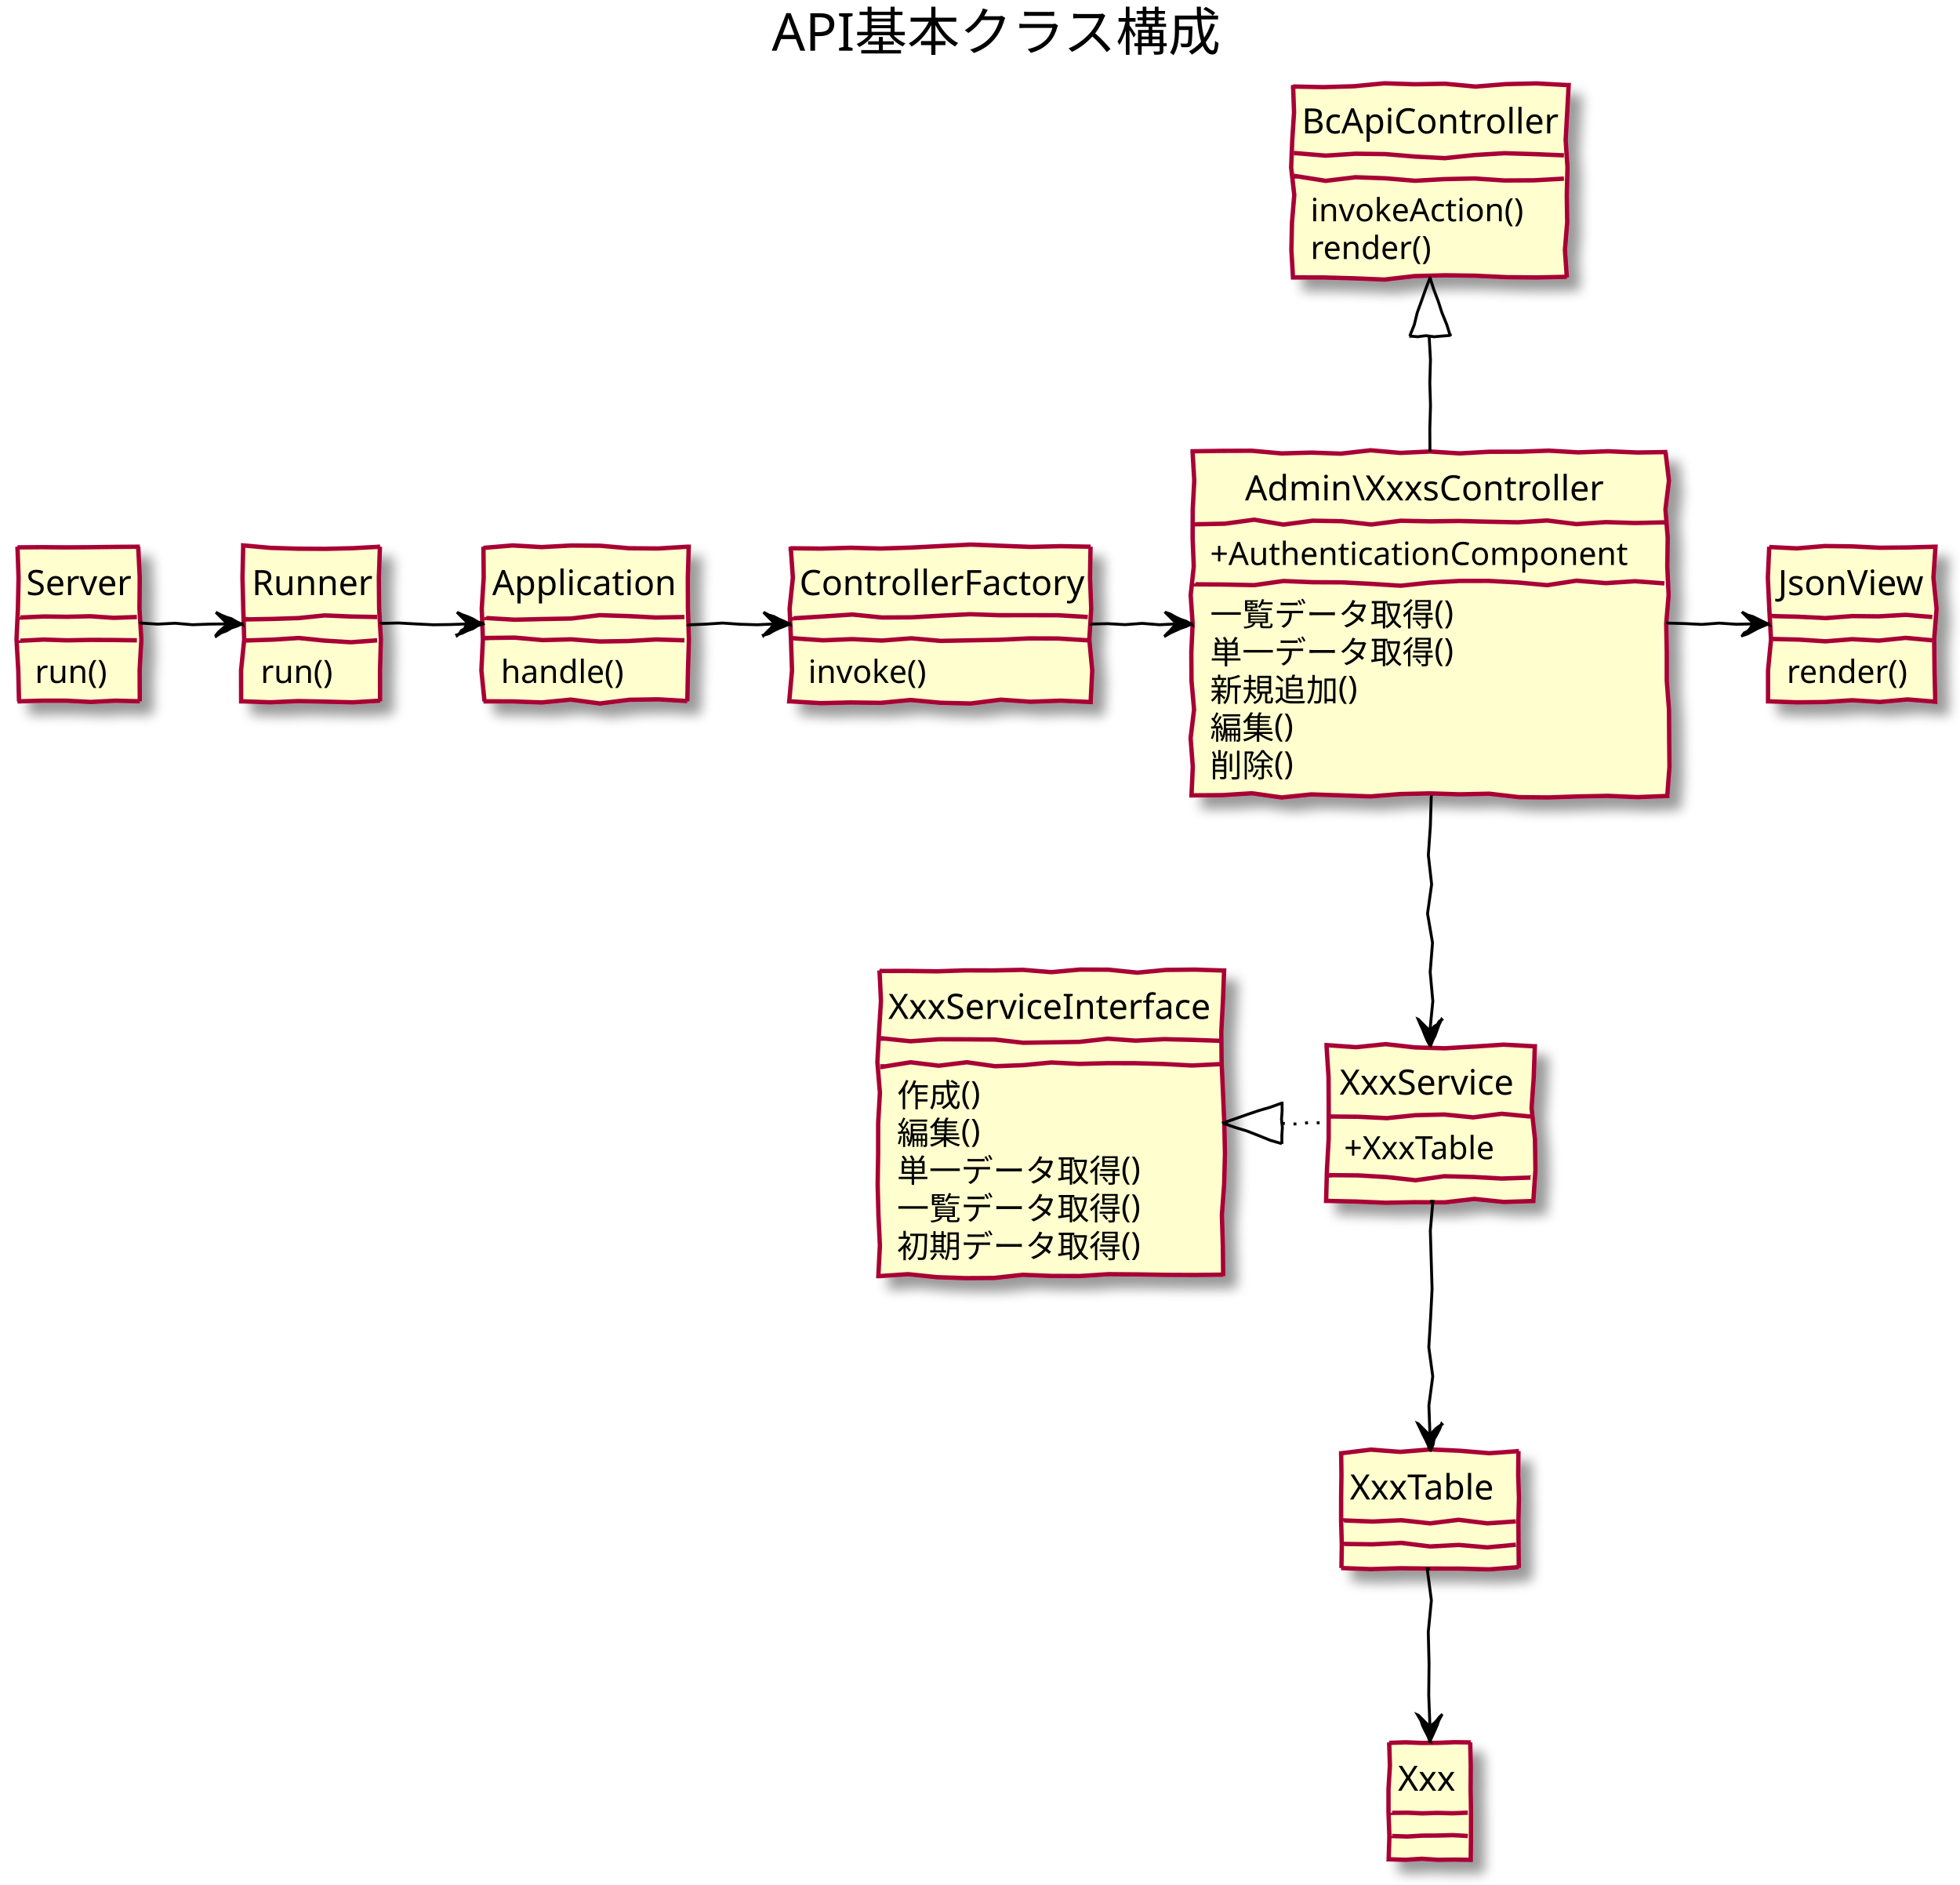
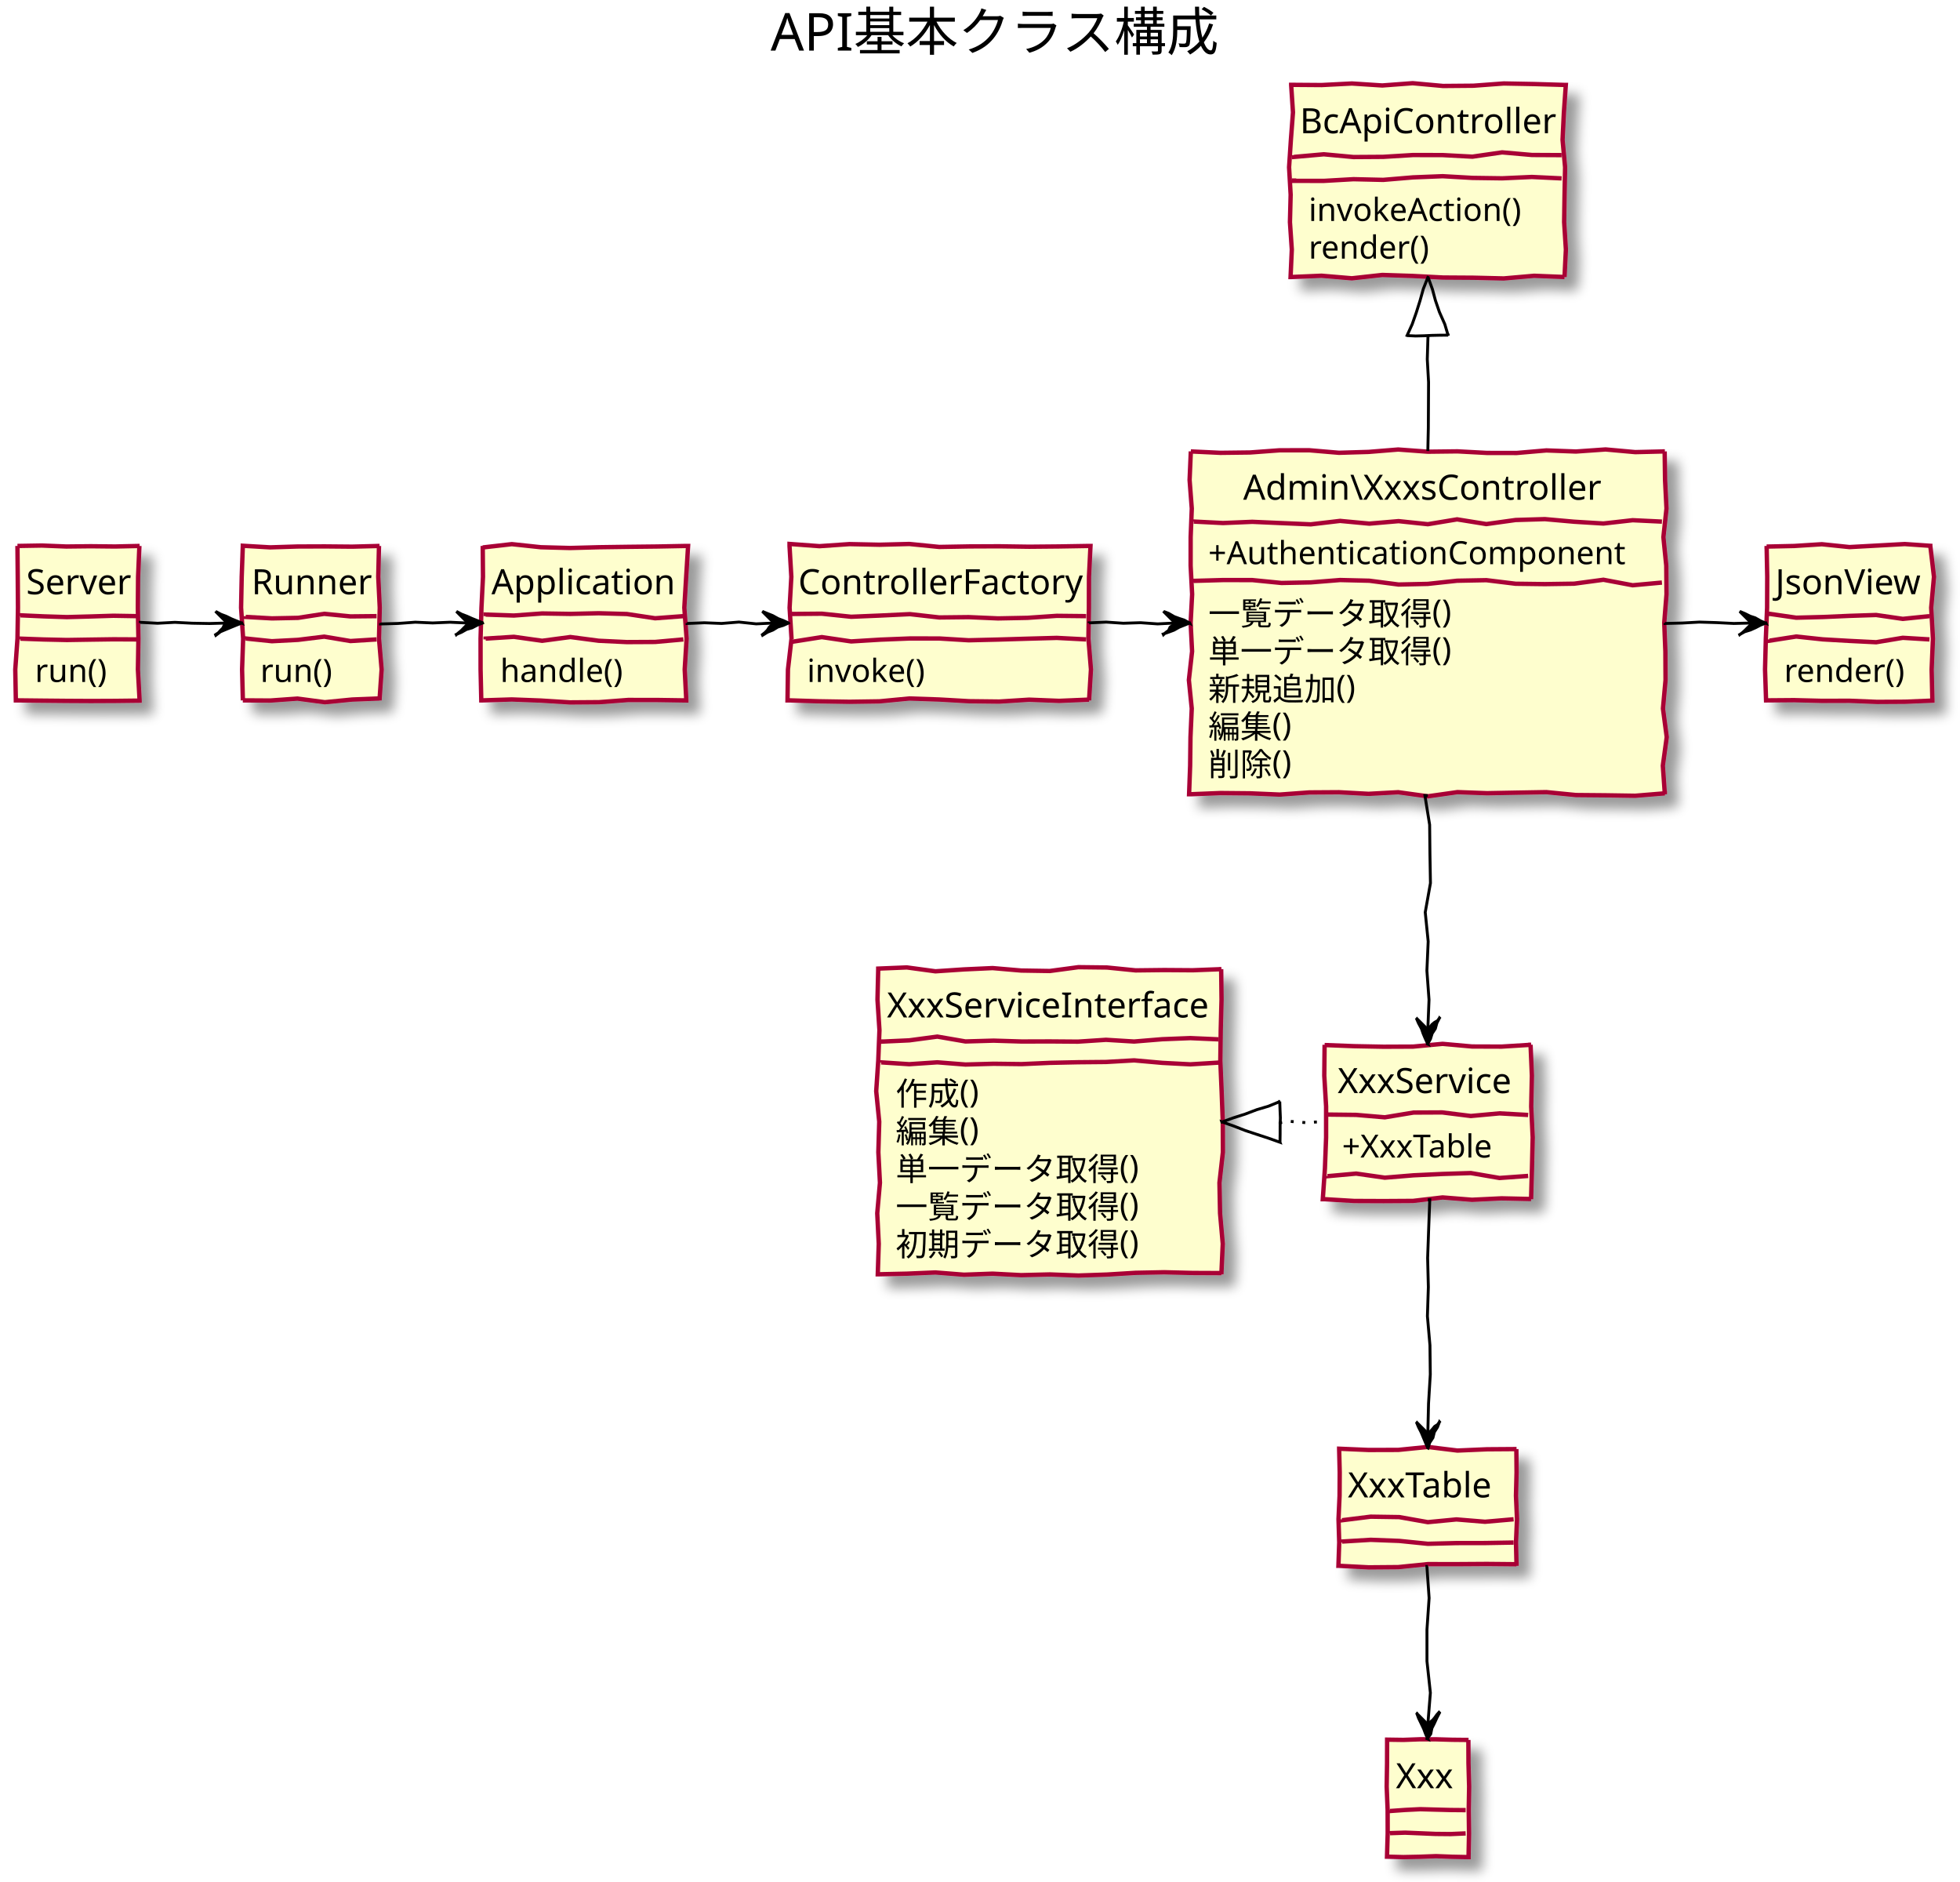
- <svg xmlns="http://www.w3.org/2000/svg" contentScriptType="application/ecmascript" contentStyleType="text/css" height="647px" preserveAspectRatio="none" style="width:673px;height:647px;" version="1.1" viewBox="0 0 673 647" width="673px" zoomAndPan="magnify">
+ <svg xmlns="http://www.w3.org/2000/svg" contentScriptType="application/ecmascript" contentStyleType="text/css" height="647px" preserveAspectRatio="none" style="width:674px;height:647px;" version="1.1" viewBox="0 0 674 647" width="674px" zoomAndPan="magnify">
  <defs>
-     <filter height="300%" id="fzih2oi" width="300%" x="-1" y="-1">
+     <filter height="300%" id="f6o2n10" width="300%" x="-1" y="-1">
      <feGaussianBlur result="blurOut" stdDeviation="2.0" />
      <feColorMatrix in="blurOut" result="blurOut2" type="matrix" values="0 0 0 0 0 0 0 0 0 0 0 0 0 0 0 0 0 0 .4 0" />
      <feOffset dx="4.0" dy="4.0" in="blurOut2" result="blurOut3" />
      <feBlend in="SourceGraphic" in2="blurOut3" mode="normal" />
    </filter>
  </defs>
  <g>
    <text fill="#000000" font-family="sans-serif" font-size="18" lengthAdjust="spacingAndGlyphs" textLength="153" x="265" y="17.402">API基本クラス構成</text>
-     <polygon fill="#FEFECE" filter="url(#fzih2oi)" points="6,187.699,6,187.921,14.4,187.852,22.8,187.925,31.2,187.865,39.6,187.757,48,187.699,47.461,187.699,47.984,198.317,47.889,208.934,48.543,219.552,47.947,230.169,48,240.787,48,240.765,39.6,240.551,31.2,240.998,22.8,240.56,14.4,240.561,6,240.787,6.523,240.787,6.277,230.169,5.673,219.552,6.149,208.934,6.373,198.317,6,187.699" style="stroke: #A80036; stroke-width: 1.5;" />
+     <polygon fill="#FEFECE" filter="url(#f6o2n10)" points="6,187.699,6,187.701,14.4,187.557,22.8,187.893,31.2,187.801,39.6,187.889,48,187.699,47.933,187.699,47.482,198.317,47.398,208.934,47.598,219.552,47.422,230.169,48,240.787,48,240.873,39.6,240.969,31.2,241.004,22.8,240.959,14.4,240.879,6,240.787,5.448,240.787,5.252,230.169,6.011,219.552,6.178,208.934,6.101,198.317,6,187.699" style="stroke: #A80036; stroke-width: 1.5;" />
    <text fill="#000000" font-family="sans-serif" font-size="12" lengthAdjust="spacingAndGlyphs" textLength="36" x="9" y="204.301">Server</text>
-     <path d="M7,211.832 L7,212.005 L15,211.652 L23,211.756 L31,211.573 L39,212.117 L47,211.832 " fill="#FEFECE" style="stroke: #A80036; stroke-width: 1.5;" />
-     <path d="M7,219.832 L7,219.98 L15,219.577 L23,219.84 L31,219.69 L39,219.727 L47,219.832 " fill="#FEFECE" style="stroke: #A80036; stroke-width: 1.5;" />
+     <path d="M7,211.832 L7,211.543 L15,211.907 L23,212.161 L31,211.948 L39,211.697 L47,211.832 " fill="#FEFECE" style="stroke: #A80036; stroke-width: 1.5;" />
+     <path d="M7,219.832 L7,219.569 L15,219.856 L23,220.034 L31,219.906 L39,219.793 L47,219.832 " fill="#FEFECE" style="stroke: #A80036; stroke-width: 1.5;" />
    <text fill="#000000" font-family="sans-serif" font-size="11" lengthAdjust="spacingAndGlyphs" textLength="27" x="12" y="234.467">run()</text>
-     <polygon fill="#FEFECE" filter="url(#fzih2oi)" points="83.5,187.699,83.5,187.255,92.9,188.093,102.3,188.382,111.7,188.432,121.1,188.211,130.5,187.699,130.454,187.699,130.09,198.317,130.185,208.934,130.784,219.552,130.487,230.169,130.5,240.787,130.5,240.547,121.1,241.123,111.7,240.886,102.3,240.692,92.9,241.114,83.5,240.787,82.801,240.787,82.773,230.169,83.856,219.552,83.527,208.934,83.259,198.317,83.5,187.699" style="stroke: #A80036; stroke-width: 1.5;" />
+     <polygon fill="#FEFECE" filter="url(#f6o2n10)" points="83.5,187.699,83.5,187.632,92.9,188.186,102.3,187.89,111.7,187.857,121.1,187.943,130.5,187.699,130.323,187.699,130.07,198.317,130.588,208.934,130.328,219.552,131.232,230.169,130.5,240.787,130.5,240.127,121.1,240.497,111.7,241.421,102.3,240.175,92.9,240.843,83.5,240.787,83.52,240.787,83.249,230.169,83.61,219.552,82.903,208.934,83.118,198.317,83.5,187.699" style="stroke: #A80036; stroke-width: 1.5;" />
    <text fill="#000000" font-family="sans-serif" font-size="12" lengthAdjust="spacingAndGlyphs" textLength="41" x="86.5" y="204.301">Runner</text>
-     <path d="M84.5,211.832 L84.5,212.657 L93.5,212.495 L102.5,212.2 L111.5,211.282 L120.5,211.664 L129.5,211.832 " fill="#FEFECE" style="stroke: #A80036; stroke-width: 1.5;" />
-     <path d="M84.5,219.832 L84.5,219.889 L93.5,219.604 L102.5,219.032 L111.5,219.941 L120.5,220.495 L129.5,219.832 " fill="#FEFECE" style="stroke: #A80036; stroke-width: 1.5;" />
+     <path d="M84.5,211.832 L84.5,212.101 L93.5,212.602 L102.5,212.419 L111.5,211.037 L120.5,211.921 L129.5,211.832 " fill="#FEFECE" style="stroke: #A80036; stroke-width: 1.5;" />
+     <path d="M84.5,219.832 L84.5,219.518 L93.5,220.452 L102.5,219.982 L111.5,218.882 L120.5,220.392 L129.5,219.832 " fill="#FEFECE" style="stroke: #A80036; stroke-width: 1.5;" />
    <text fill="#000000" font-family="sans-serif" font-size="11" lengthAdjust="spacingAndGlyphs" textLength="27" x="89.5" y="234.467">run()</text>
-     <polygon fill="#FEFECE" filter="url(#fzih2oi)" points="166,187.699,166,188.097,176,187.263,186,187.826,196,187.292,206,187.356,216,188.228,226,188.31,236,187.699,236.488,187.699,236.176,198.317,236.218,208.934,236.557,219.552,236.227,230.169,236,240.787,236,240.688,226,240.094,216,240.248,206,241.52,196,240.191,186,241.167,176,240.801,166,240.787,166.361,240.787,165.293,230.169,165.812,219.552,165.418,208.934,166.082,198.317,166,187.699" style="stroke: #A80036; stroke-width: 1.5;" />
+     <polygon fill="#FEFECE" filter="url(#f6o2n10)" points="166,187.699,166,188.222,176,187.077,186,188.144,196,188.407,206,188.14,216,188.001,226,187.89,236,187.699,236.618,187.699,235.956,198.317,235.32,208.934,236.108,219.552,235.454,230.169,236,240.787,236,240.805,226,240.655,216,240.647,206,241.407,196,241.481,186,240.852,176,240.468,166,240.787,165.503,240.787,165.262,230.169,165.254,219.552,165.564,208.934,166.088,198.317,166,187.699" style="stroke: #A80036; stroke-width: 1.5;" />
    <text fill="#000000" font-family="sans-serif" font-size="12" lengthAdjust="spacingAndGlyphs" textLength="64" x="169" y="204.301">Application</text>
-     <path d="M167,211.832 L167,212.193 L176.714,212.761 L186.429,212.527 L196.143,212.354 L205.857,211.201 L215.571,211.513 L225.286,212.009 L235,211.832 " fill="#FEFECE" style="stroke: #A80036; stroke-width: 1.5;" />
-     <path d="M167,219.832 L167,219.032 L176.714,218.906 L186.429,219.763 L196.143,219.496 L205.857,220.236 L215.571,220.087 L225.286,219.541 L235,219.832 " fill="#FEFECE" style="stroke: #A80036; stroke-width: 1.5;" />
+     <path d="M167,211.832 L167,211.294 L176.714,211.622 L186.429,210.909 L196.143,211.063 L205.857,210.833 L215.571,211.102 L225.286,212.562 L235,211.832 " fill="#FEFECE" style="stroke: #A80036; stroke-width: 1.5;" />
+     <path d="M167,219.832 L167,219.555 L176.714,218.937 L186.429,220.306 L196.143,219.01 L205.857,220.293 L215.571,220.755 L225.286,220.706 L235,219.832 " fill="#FEFECE" style="stroke: #A80036; stroke-width: 1.5;" />
    <text fill="#000000" font-family="sans-serif" font-size="11" lengthAdjust="spacingAndGlyphs" textLength="44" x="172" y="234.467">handle()</text>
-     <polygon fill="#FEFECE" filter="url(#fzih2oi)" points="271.5,187.699,271.5,188.225,281.8,188.345,292.1,188.059,302.4,188.325,312.7,188,323,187.466,333.3,186.961,343.6,187.371,353.9,187.754,364.2,187.517,374.5,187.699,374.455,187.699,374.272,198.317,374.699,208.934,374.031,219.552,375.038,230.169,374.5,240.787,374.5,241.018,364.2,240.55,353.9,240.933,343.6,240.219,333.3,241.522,323,241.279,312.7,240.316,302.4,241.304,292.1,241.163,281.8,241.413,271.5,240.787,270.996,240.787,271.955,230.169,271.592,219.552,271.127,208.934,272.248,198.317,271.5,187.699" style="stroke: #A80036; stroke-width: 1.5;" />
+     <polygon fill="#FEFECE" filter="url(#f6o2n10)" points="271.5,187.699,271.5,187.01,281.8,187.776,292.1,187.064,302.4,187.283,312.7,187.019,323,188.044,333.3,187.86,343.6,187.817,353.9,187.966,364.2,187.871,374.5,187.699,374.996,187.699,374.468,198.317,374.443,208.934,374.283,219.552,375.154,230.169,374.5,240.787,374.5,240.527,364.2,240.956,353.9,240.546,343.6,241.195,333.3,241.077,323,240.489,312.7,240.139,302.4,241.121,292.1,241.271,281.8,241.103,271.5,240.787,270.809,240.787,270.958,230.169,272.184,219.552,271.525,208.934,272.122,198.317,271.5,187.699" style="stroke: #A80036; stroke-width: 1.5;" />
    <text fill="#000000" font-family="sans-serif" font-size="12" lengthAdjust="spacingAndGlyphs" textLength="97" x="274.5" y="204.301">ControllerFactory</text>
-     <path d="M272.5,211.832 L272.5,212.275 L282.6,211.642 L292.7,210.978 L302.8,211.999 L312.9,211.942 L323,211.376 L333.1,210.87 L343.2,211.215 L353.3,211.201 L363.4,211.228 L373.5,211.832 " fill="#FEFECE" style="stroke: #A80036; stroke-width: 1.5;" />
-     <path d="M272.5,219.832 L272.5,219.137 L282.6,219.829 L292.7,219.425 L302.8,219.92 L312.9,219.141 L323,220.038 L333.1,219.835 L343.2,219.648 L353.3,219.18 L363.4,219.213 L373.5,219.832 " fill="#FEFECE" style="stroke: #A80036; stroke-width: 1.5;" />
+     <path d="M272.5,211.832 L272.5,211.08 L282.6,210.993 L292.7,212.047 L302.8,211.625 L312.9,211.142 L323,212.285 L333.1,212.173 L343.2,212.61 L353.3,212.414 L363.4,211.726 L373.5,211.832 " fill="#FEFECE" style="stroke: #A80036; stroke-width: 1.5;" />
+     <path d="M272.5,219.832 L272.5,220.634 L282.6,219.038 L292.7,220.525 L302.8,219.908 L312.9,219.507 L323,219.515 L333.1,220.129 L343.2,219.887 L353.3,219.587 L363.4,219.31 L373.5,219.832 " fill="#FEFECE" style="stroke: #A80036; stroke-width: 1.5;" />
    <text fill="#000000" font-family="sans-serif" font-size="11" lengthAdjust="spacingAndGlyphs" textLength="43" x="277.5" y="234.467">invoke()</text>
-     <polygon fill="#FEFECE" filter="url(#fzih2oi)" points="409.5,155.199,409.5,154.931,419.688,154.79,429.875,154.754,440.062,155.671,450.25,155.385,460.438,155.743,470.625,154.594,480.812,155.492,491,155.009,501.188,155.659,511.375,155.093,521.562,155.088,531.75,154.712,541.938,155.31,552.125,154.924,562.312,155.356,572.5,155.199,571.887,155.199,573.066,165.021,571.865,174.843,572.634,184.665,572.487,194.487,572.949,204.309,572.127,214.131,572.317,223.953,572.317,233.775,573.081,243.597,573.137,253.419,573.243,263.241,572.5,273.062,572.5,273.266,562.312,273.677,552.125,273.235,541.938,273.429,531.75,273.772,521.562,273.68,511.375,272.495,501.188,272.712,491,272.384,480.812,272.614,470.625,273.42,460.438,273.072,450.25,272.734,440.062,273.784,429.875,272.346,419.688,272.985,409.5,273.062,409.121,273.062,409.568,263.241,408.817,253.419,410.006,243.597,409.125,233.775,409.059,223.953,409.515,214.131,408.839,204.309,409.899,194.487,409.507,184.665,409.548,174.843,410.068,165.021,409.5,155.199" style="stroke: #A80036; stroke-width: 1.5;" />
+     <polygon fill="#FEFECE" filter="url(#f6o2n10)" points="409.5,155.199,409.5,155.205,419.688,155.687,429.875,155.562,440.062,154.81,450.25,154.804,460.438,155.671,470.625,155.37,480.812,154.545,491,155.298,501.188,155.178,511.375,155.723,521.562,155.736,531.75,154.857,541.938,155.237,552.125,154.523,562.312,155.442,572.5,155.199,572.44,155.199,572.571,165.021,573.065,174.843,572.002,184.665,572.992,194.487,573.073,204.309,572.292,214.131,572.683,223.953,572.742,233.775,571.852,243.597,573.151,253.419,571.809,263.241,572.5,273.062,572.5,272.746,562.312,273.582,552.125,273.427,541.938,273.338,531.75,272.335,521.562,272.513,511.375,272.706,501.188,272.331,491,273.775,480.812,272.367,470.625,272.921,460.438,272.37,450.25,272.435,440.062,273.177,429.875,272.746,419.688,272.649,409.5,273.062,408.9,273.062,409.261,263.241,409.381,253.419,409.817,243.597,408.827,233.775,409.933,223.953,409.432,214.131,409.951,204.309,409.431,194.487,409.438,184.665,409.829,174.843,409.077,165.021,409.5,155.199" style="stroke: #A80036; stroke-width: 1.5;" />
    <text fill="#000000" font-family="sans-serif" font-size="12" lengthAdjust="spacingAndGlyphs" textLength="127" x="427.5" y="171.801">Admin\XxxsController</text>
-     <path d="M410.5,179.332 L410.5,179.995 L420.562,179.795 L430.625,178.419 L440.688,180.106 L450.75,178.768 L460.812,178.944 L470.875,180.071 L480.938,178.783 L491,178.986 L501.062,178.861 L511.125,179.115 L521.188,179.31 L531.25,178.691 L541.312,179.938 L551.375,179.252 L561.438,179.564 L571.5,179.332 " fill="#FEFECE" style="stroke: #A80036; stroke-width: 1.5;" />
+     <path d="M410.5,179.332 L410.5,179.311 L420.562,179.822 L430.625,179.404 L440.688,179.843 L450.75,180.271 L460.812,179.087 L470.875,180.03 L480.938,179.169 L491,180.225 L501.062,178.558 L511.125,180.179 L521.188,178.779 L531.25,178.477 L541.312,179.37 L551.375,179.988 L561.438,178.851 L571.5,179.332 " fill="#FEFECE" style="stroke: #A80036; stroke-width: 1.5;" />
    <text fill="#000000" font-family="sans-serif" font-size="11" lengthAdjust="spacingAndGlyphs" textLength="151" x="415.5" y="193.967">+AuthenticationComponent</text>
-     <path d="M410.5,200.287 L410.5,200.608 L420.562,200.68 L430.625,200.889 L440.688,199.473 L450.75,199.889 L460.812,199.937 L470.875,200.45 L480.938,201.093 L491,200.018 L501.062,199.448 L511.125,199.433 L521.188,199.973 L531.25,200.901 L541.312,199.359 L551.375,200.198 L561.438,199.546 L571.5,200.287 " fill="#FEFECE" style="stroke: #A80036; stroke-width: 1.5;" />
+     <path d="M410.5,200.287 L410.5,199.707 L420.562,199.423 L430.625,199.432 L440.688,200.429 L450.75,200.224 L460.812,199.415 L470.875,199.655 L480.938,200.962 L491,200.743 L501.062,199.658 L511.125,199.466 L521.188,200.694 L531.25,200.823 L541.312,200.672 L551.375,199.322 L561.438,201.214 L571.5,200.287 " fill="#FEFECE" style="stroke: #A80036; stroke-width: 1.5;" />
    <text fill="#000000" font-family="sans-serif" font-size="11" lengthAdjust="spacingAndGlyphs" textLength="85" x="415.5" y="214.922">一覧データ取得()</text>
    <text fill="#000000" font-family="sans-serif" font-size="11" lengthAdjust="spacingAndGlyphs" textLength="85" x="415.5" y="227.877">単一データ取得()</text>
    <text fill="#000000" font-family="sans-serif" font-size="11" lengthAdjust="spacingAndGlyphs" textLength="52" x="415.5" y="240.832">新規追加()</text>
    <text fill="#000000" font-family="sans-serif" font-size="11" lengthAdjust="spacingAndGlyphs" textLength="30" x="415.5" y="253.787">編集()</text>
    <text fill="#000000" font-family="sans-serif" font-size="11" lengthAdjust="spacingAndGlyphs" textLength="30" x="415.5" y="266.742">削除()</text>
-     <polygon fill="#FEFECE" filter="url(#fzih2oi)" points="444,29.199,444,29.702,454.444,29.912,464.889,29.613,475.333,28.598,485.778,28.928,496.222,28.749,506.667,29.727,517.111,28.876,527.556,28.639,538,29.199,538.619,29.199,538.121,38.634,537.596,48.069,538.228,57.503,537.979,66.938,538.124,76.373,537.345,85.808,538,95.242,538,95.032,527.556,95.257,517.111,95.156,506.667,94.657,496.222,94.513,485.778,94.785,475.333,95.985,464.889,95.546,454.444,95.256,444,95.242,443.968,95.242,443.42,85.808,443.625,76.373,444.411,66.938,443.339,57.503,443.722,48.069,444.332,38.634,444,29.199" style="stroke: #A80036; stroke-width: 1.5;" />
+     <polygon fill="#FEFECE" filter="url(#f6o2n10)" points="444,29.199,444,29.163,454.444,29.24,464.889,28.705,475.333,29.386,485.778,28.602,496.222,29.558,506.667,29.471,517.111,28.698,527.556,28.894,538,29.199,538.453,29.199,537.786,38.634,537.329,48.069,538.2,57.503,538.013,66.938,537.872,76.373,538.47,85.808,538,95.242,538,95.233,527.556,94.812,517.111,95.725,506.667,95.477,496.222,95.412,485.778,94.865,475.333,94.526,464.889,95.679,454.444,94.794,444,95.242,443.797,95.242,444.224,85.808,443.583,76.373,443.827,66.938,443.286,57.503,443.908,48.069,444.626,38.634,444,29.199" style="stroke: #A80036; stroke-width: 1.5;" />
    <text fill="#000000" font-family="sans-serif" font-size="12" lengthAdjust="spacingAndGlyphs" textLength="88" x="447" y="45.801">BcApiController</text>
-     <path d="M445,53.332 L445,52.585 L455.222,53.431 L465.444,52.772 L475.667,52.906 L485.889,53.763 L496.111,54.295 L506.333,53.22 L516.556,52.603 L526.778,52.909 L537,53.332 " fill="#FEFECE" style="stroke: #A80036; stroke-width: 1.5;" />
-     <path d="M445,61.332 L445,60.471 L455.222,62.084 L465.444,60.852 L475.667,61.211 L485.889,62.063 L496.111,61.488 L506.333,61.279 L516.556,61.963 L526.778,61.904 L537,61.332 " fill="#FEFECE" style="stroke: #A80036; stroke-width: 1.5;" />
+     <path d="M445,53.332 L445,53.951 L455.222,53.044 L465.444,53.992 L475.667,53.925 L485.889,53.301 L496.111,53.319 L506.333,53.862 L516.556,52.386 L526.778,53.281 L537,53.332 " fill="#FEFECE" style="stroke: #A80036; stroke-width: 1.5;" />
+     <path d="M445,61.332 L445,62.177 L455.222,62.19 L465.444,61.607 L475.667,61.843 L485.889,60.983 L496.111,60.579 L506.333,61.162 L516.556,61.305 L526.778,60.842 L537,61.332 " fill="#FEFECE" style="stroke: #A80036; stroke-width: 1.5;" />
    <text fill="#000000" font-family="sans-serif" font-size="11" lengthAdjust="spacingAndGlyphs" textLength="78" x="450" y="75.967">invokeAction()</text>
    <text fill="#000000" font-family="sans-serif" font-size="11" lengthAdjust="spacingAndGlyphs" textLength="44" x="450" y="88.922">render()</text>
-     <polygon fill="#FEFECE" filter="url(#fzih2oi)" points="607.5,187.699,607.5,187.805,617,188.271,626.5,187.465,636,187.584,645.5,188.052,655,187.952,664.5,187.699,664.577,187.699,663.869,198.317,664.96,208.934,664.13,219.552,664.26,230.169,664.5,240.787,664.5,240.912,655,240.126,645.5,241.003,636,240.406,626.5,241.02,617,241.124,607.5,240.787,607.088,240.787,607.089,230.169,608.11,219.552,607.512,208.934,607.022,198.317,607.5,187.699" style="stroke: #A80036; stroke-width: 1.5;" />
+     <polygon fill="#FEFECE" filter="url(#f6o2n10)" points="607.5,187.699,607.5,187.917,617,187.71,626.5,187.107,636,188.089,645.5,187.569,655,187.046,664.5,187.699,663.792,187.699,665.047,198.317,664.088,208.934,664.696,219.552,664.244,230.169,664.5,240.787,664.5,240.87,655,241.255,645.5,241.311,636,240.926,626.5,240.952,617,240.711,607.5,240.787,607.31,240.787,606.957,230.169,607.23,219.552,607.665,208.934,607.711,198.317,607.5,187.699" style="stroke: #A80036; stroke-width: 1.5;" />
    <text fill="#000000" font-family="sans-serif" font-size="12" lengthAdjust="spacingAndGlyphs" textLength="51" x="610.5" y="204.301">JsonView</text>
-     <path d="M608.5,211.832 L608.5,211.506 L617.667,211.743 L626.833,212.203 L636,211.514 L645.167,211.609 L654.333,211.085 L663.5,211.832 " fill="#FEFECE" style="stroke: #A80036; stroke-width: 1.5;" />
-     <path d="M608.5,219.832 L608.5,219.369 L617.667,219.584 L626.833,220.177 L636,219.448 L645.167,219.932 L654.333,218.992 L663.5,219.832 " fill="#FEFECE" style="stroke: #A80036; stroke-width: 1.5;" />
+     <path d="M608.5,211.832 L608.5,211.039 L617.667,212.368 L626.833,212.133 L636,211.736 L645.167,211.438 L654.333,212.773 L663.5,211.832 " fill="#FEFECE" style="stroke: #A80036; stroke-width: 1.5;" />
+     <path d="M608.5,219.832 L608.5,220.271 L617.667,218.839 L626.833,219.819 L636,220.346 L645.167,220.803 L654.333,219.28 L663.5,219.832 " fill="#FEFECE" style="stroke: #A80036; stroke-width: 1.5;" />
    <text fill="#000000" font-family="sans-serif" font-size="11" lengthAdjust="spacingAndGlyphs" textLength="44" x="613.5" y="234.467">render()</text>
-     <polygon fill="#FEFECE" filter="url(#fzih2oi)" points="455.5,359.199,455.5,358.814,465.643,359.519,475.786,358.474,485.929,359.605,496.071,359.9,506.214,359.296,516.357,358.647,526.5,359.199,527.005,359.199,526.637,369.817,525.896,380.434,527.055,391.052,527.221,401.67,526.5,412.287,526.5,412.337,516.357,412.66,506.214,411.619,496.071,412.794,485.929,412.739,475.786,412.935,465.643,412.508,455.5,412.287,455.344,412.287,455.628,401.67,456.213,391.052,456.237,380.434,456.178,369.817,455.5,359.199" style="stroke: #A80036; stroke-width: 1.5;" />
+     <polygon fill="#FEFECE" filter="url(#f6o2n10)" points="455.5,359.199,455.5,359.29,465.643,359.678,475.786,359.87,485.929,359.827,496.071,358.879,506.214,359.791,516.357,359.825,526.5,359.199,526.322,359.199,526.779,369.817,526.54,380.434,527.055,391.052,526.806,401.67,526.5,412.287,526.5,412.221,516.357,411.994,506.214,412.485,496.071,411.682,485.929,412.872,475.786,412.935,465.643,412.892,455.5,412.287,454.878,412.287,455.613,401.67,456.016,391.052,456.018,380.434,455.39,369.817,455.5,359.199" style="stroke: #A80036; stroke-width: 1.5;" />
    <text fill="#000000" font-family="sans-serif" font-size="12" lengthAdjust="spacingAndGlyphs" textLength="62" x="460" y="375.801">XxxService</text>
-     <path d="M456.5,383.332 L456.5,383.313 L466.357,383.407 L476.214,383.878 L486.071,382.865 L495.929,382.633 L505.786,383.614 L515.643,382.384 L525.5,383.332 " fill="#FEFECE" style="stroke: #A80036; stroke-width: 1.5;" />
+     <path d="M456.5,383.332 L456.5,383.191 L466.357,383.304 L476.214,384.14 L486.071,382.5 L495.929,382.454 L505.786,383.684 L515.643,382.78 L525.5,383.332 " fill="#FEFECE" style="stroke: #A80036; stroke-width: 1.5;" />
    <text fill="#000000" font-family="sans-serif" font-size="11" lengthAdjust="spacingAndGlyphs" textLength="59" x="461.5" y="397.967">+XxxTable</text>
-     <path d="M456.5,404.287 L456.5,403.447 L466.357,403.531 L476.214,404.121 L486.071,405.201 L495.929,403.819 L505.786,404.07 L515.643,404.619 L525.5,404.287 " fill="#FEFECE" style="stroke: #A80036; stroke-width: 1.5;" />
-     <polygon fill="#FEFECE" filter="url(#fzih2oi)" points="302,333.199,302,333.354,311.833,333.336,321.667,333.472,331.5,333.151,341.333,333.171,351.167,332.966,361,333.757,370.833,332.872,380.667,332.913,390.5,333.931,400.333,332.993,410.167,332.886,420,333.199,420.322,333.199,419.92,343.69,419.356,354.181,419.461,364.672,419.938,375.163,420.387,385.653,420.615,396.144,420.335,406.635,419.562,417.126,419.885,427.617,420,438.107,420,437.612,410.167,437.724,400.333,437.685,390.5,437.529,380.667,437.447,370.833,438.087,361,438.051,351.167,437.664,341.333,438.753,331.5,438.812,321.667,438.479,311.833,437.45,302,438.107,301.598,438.107,302.123,427.617,301.627,417.126,301.357,406.635,301.525,396.144,301.531,385.653,302.133,375.163,301.259,364.672,301.838,354.181,302.496,343.69,302,333.199" style="stroke: #A80036; stroke-width: 1.5;" />
+     <path d="M456.5,404.287 L456.5,404.378 L466.357,403.485 L476.214,404.89 L486.071,404.078 L495.929,403.615 L505.786,403.304 L515.643,404.996 L525.5,404.287 " fill="#FEFECE" style="stroke: #A80036; stroke-width: 1.5;" />
+     <polygon fill="#FEFECE" filter="url(#f6o2n10)" points="302,333.199,302,333.01,311.833,332.606,321.667,333.941,331.5,333.285,341.333,332.832,351.167,333.678,361,333.834,370.833,332.519,380.667,332.634,390.5,333.622,400.333,333.51,410.167,333.578,420,333.199,419.934,333.199,420.056,343.69,419.781,354.181,419.639,364.672,420.089,375.163,420.489,385.653,420.523,396.144,419.342,406.635,419.549,417.126,420.479,427.617,420,438.107,420,437.688,410.167,437.646,400.333,437.401,390.5,437.6,380.667,438.195,370.833,438.53,361,438.153,351.167,438.396,341.333,437.888,331.5,438.25,321.667,437.475,311.833,437.89,302,438.107,301.848,438.107,302.185,427.617,301.665,417.126,302.591,406.635,302.045,396.144,302.352,385.653,301.308,375.163,302.01,364.672,302.426,354.181,301.747,343.69,302,333.199" style="stroke: #A80036; stroke-width: 1.5;" />
    <text fill="#000000" font-family="sans-serif" font-size="12" lengthAdjust="spacingAndGlyphs" textLength="112" x="305" y="349.801">XxxServiceInterface</text>
-     <path d="M303,357.332 L303,356.488 L312.667,357.488 L322.333,356.796 L332,356.826 L341.667,356.904 L351.333,358 L361,357.853 L370.667,357.696 L380.333,356.598 L390,357.279 L399.667,356.763 L409.333,357 L419,357.332 " fill="#FEFECE" style="stroke: #A80036; stroke-width: 1.5;" />
-     <path d="M303,365.332 L303,366.256 L312.667,364.701 L322.333,365.88 L332,364.693 L341.667,366.056 L351.333,365.692 L361,364.769 L370.667,365.258 L380.333,365.004 L390,365.022 L399.667,365.291 L409.333,365.81 L419,365.332 " fill="#FEFECE" style="stroke: #A80036; stroke-width: 1.5;" />
+     <path d="M303,357.332 L303,358.123 L312.667,357.679 L322.333,356.388 L332,358.056 L341.667,357.779 L351.333,358.075 L361,358.046 L370.667,358.12 L380.333,357.491 L390,358.082 L399.667,357.287 L409.333,356.907 L419,357.332 " fill="#FEFECE" style="stroke: #A80036; stroke-width: 1.5;" />
+     <path d="M303,365.332 L303,365.244 L312.667,365.876 L322.333,365.23 L332,365.991 L341.667,365.725 L351.333,365.843 L361,365.413 L370.667,365.204 L380.333,365.113 L390,364.558 L399.667,365.416 L409.333,365.922 L419,365.332 " fill="#FEFECE" style="stroke: #A80036; stroke-width: 1.5;" />
    <text fill="#000000" font-family="sans-serif" font-size="11" lengthAdjust="spacingAndGlyphs" textLength="30" x="308" y="379.967">作成()</text>
    <text fill="#000000" font-family="sans-serif" font-size="11" lengthAdjust="spacingAndGlyphs" textLength="30" x="308" y="392.922">編集()</text>
    <text fill="#000000" font-family="sans-serif" font-size="11" lengthAdjust="spacingAndGlyphs" textLength="85" x="308" y="405.877">単一データ取得()</text>
    <text fill="#000000" font-family="sans-serif" font-size="11" lengthAdjust="spacingAndGlyphs" textLength="85" x="308" y="418.832">一覧データ取得()</text>
    <text fill="#000000" font-family="sans-serif" font-size="11" lengthAdjust="spacingAndGlyphs" textLength="85" x="308" y="431.787">初期データ取得()</text>
-     <polygon fill="#FEFECE" filter="url(#fzih2oi)" points="460.5,498.199,460.5,498.938,470.667,497.687,480.833,498.459,491,497.625,501.167,498.065,511.333,498.918,521.5,498.199,521.385,498.199,521.294,506.226,521.563,514.252,521.367,522.279,521.424,530.306,521.5,538.332,521.5,538.029,511.333,538.798,501.167,538.532,491,538.529,480.833,538.409,470.667,538.709,460.5,538.332,460.605,538.332,460.731,530.306,460.497,522.279,460.5,514.252,460.61,506.226,460.5,498.199" style="stroke: #A80036; stroke-width: 1.5;" />
+     <polygon fill="#FEFECE" filter="url(#f6o2n10)" points="460.5,498.199,460.5,498.075,470.667,498.511,480.833,498.482,491,497.467,501.167,498.707,511.333,498.27,521.5,498.199,521.438,498.199,521.509,506.226,521.305,514.252,521.664,522.279,521.308,530.306,521.5,538.332,521.5,537.782,511.333,537.688,501.167,537.753,491,537.746,480.833,538.776,470.667,538.858,460.5,538.332,460.255,538.332,460.527,530.306,460.284,522.279,460.65,514.252,460.7,506.226,460.5,498.199" style="stroke: #A80036; stroke-width: 1.5;" />
    <text fill="#000000" font-family="sans-serif" font-size="12" lengthAdjust="spacingAndGlyphs" textLength="55" x="463.5" y="514.801">XxxTable</text>
-     <path d="M461.5,522.332 L461.5,521.992 L471.333,522.379 L481.167,521.921 L491,522.999 L500.833,521.778 L510.667,522.997 L520.5,522.332 " fill="#FEFECE" style="stroke: #A80036; stroke-width: 1.5;" />
-     <path d="M461.5,530.332 L461.5,530.057 L471.333,530.199 L481.167,529.699 L491,530.928 L500.833,530.404 L510.667,531.245 L520.5,530.332 " fill="#FEFECE" style="stroke: #A80036; stroke-width: 1.5;" />
-     <polygon fill="#FEFECE" filter="url(#fzih2oi)" points="477,598.199,477,598.363,482.6,598.163,488.2,598.389,493.8,598.341,499.4,598.13,505,598.199,504.812,598.199,505.014,606.226,504.97,614.252,505.109,622.279,505.089,630.306,505,638.332,505,638.514,499.4,638.438,493.8,638.514,488.2,638.148,482.6,638.511,477,638.332,476.825,638.332,477.071,630.306,476.769,622.279,476.762,614.252,477.245,606.226,477,598.199" style="stroke: #A80036; stroke-width: 1.5;" />
+     <path d="M461.5,522.332 L461.5,522.667 L471.333,521.439 L481.167,521.585 L491,523.326 L500.833,522.383 L510.667,523.189 L520.5,522.332 " fill="#FEFECE" style="stroke: #A80036; stroke-width: 1.5;" />
+     <path d="M461.5,530.332 L461.5,529.992 L471.333,529.396 L481.167,529.769 L491,530.764 L500.833,530.516 L510.667,530.504 L520.5,530.332 " fill="#FEFECE" style="stroke: #A80036; stroke-width: 1.5;" />
+     <polygon fill="#FEFECE" filter="url(#f6o2n10)" points="477,598.199,477,598.101,482.6,598.183,488.2,597.975,493.8,597.981,499.4,598.143,505,598.199,504.942,598.199,504.973,606.226,505.199,614.252,505.06,622.279,505.162,630.306,505,638.332,505,638.479,499.4,638.363,493.8,638.15,488.2,638.359,482.6,638.475,477,638.332,476.96,638.332,477.191,630.306,477.172,622.279,476.848,614.252,476.976,606.226,477,598.199" style="stroke: #A80036; stroke-width: 1.5;" />
    <text fill="#000000" font-family="sans-serif" font-size="12" lengthAdjust="spacingAndGlyphs" textLength="22" x="480" y="614.801">Xxx</text>
-     <path d="M478,622.332 L478,622.403 L483.2,622.337 L488.4,622.561 L493.6,622.403 L498.8,622.536 L504,622.332 " fill="#FEFECE" style="stroke: #A80036; stroke-width: 1.5;" />
-     <path d="M478,630.332 L478,630.345 L483.2,630.514 L488.4,630.208 L493.6,630.181 L498.8,630.043 L504,630.332 " fill="#FEFECE" style="stroke: #A80036; stroke-width: 1.5;" />
-     <path d="M48.25,214.199 L48.25,213.907 L54.19,214.273 L60.13,213.968 L66.07,214.48 L72.01,214.264 L77.95,214.199 " fill="none" style="stroke: #000000; stroke-width: 1.0;" />
-     <polygon fill="#000000" points="83.13,214.199,83.204,214.366,81.403,213.565,79.45,212.418,77.782,211.916,76.017,211.196,74.13,210.199,74.162,210.231,74.959,211.028,75.864,211.933,76.425,212.494,77.357,213.426,78.13,214.199,78.007,214.076,77.342,215.011,76.481,215.75,75.612,216.481,74.798,217.268,74.13,218.199,74.225,218.413,75.88,217.287,77.732,216.604,79.439,215.594,81.315,214.965,83.13,214.199" style="stroke: #000000; stroke-width: 1.0;" />
-     <path d="M130.87,214.199 L130.87,214.028 L136.842,213.884 L142.814,214.207 L148.786,214.496 L154.758,214.41 L160.73,214.199 " fill="none" style="stroke: #000000; stroke-width: 1.0;" />
-     <polygon fill="#000000" points="165.93,214.199,165.88,214.087,164.221,213.604,162.262,212.447,160.479,211.684,158.767,211.082,156.93,210.199,156.869,210.138,157.673,210.943,158.63,211.899,159.288,212.557,160.174,213.443,160.93,214.199,160.869,214.138,159.962,214.831,159.454,215.924,158.417,216.487,157.814,217.483,156.93,218.199,156.834,217.983,158.719,217.374,160.487,216.502,162.35,215.845,164.032,214.78,165.93,214.199" style="stroke: #000000; stroke-width: 1.0;" />
-     <path d="M236.27,214.199 L236.27,214.525 L242.212,214.282 L248.154,213.899 L254.096,214.321 L260.038,214.49 L265.98,214.199 " fill="none" style="stroke: #000000; stroke-width: 1.0;" />
-     <polygon fill="#000000" points="271.16,214.199,271.202,214.293,269.343,213.362,267.569,212.62,265.7,211.665,264.042,211.183,262.16,210.199,262.309,210.348,262.856,210.895,263.707,211.746,264.501,212.54,265.429,213.469,266.16,214.199,266.308,214.347,265.255,214.894,264.577,215.816,263.748,216.588,262.952,217.391,262.16,218.199,262.115,218.098,264.021,217.537,265.725,216.521,267.51,215.686,269.351,214.98,271.16,214.199" style="stroke: #000000; stroke-width: 1.0;" />
-     <path d="M374.52,214.199 L374.52,214.24 L380.408,214.117 L386.296,214.453 L392.184,214.013 L398.072,214.484 L403.96,214.199 " fill="none" style="stroke: #000000; stroke-width: 1.0;" />
-     <polygon fill="#000000" points="409.1,214.199,409.163,214.342,407.244,213.273,405.549,212.709,403.743,211.895,401.811,210.799,400.1,210.199,399.926,210.026,400.895,210.994,401.561,211.66,402.344,212.443,403.432,213.531,404.1,214.199,404.18,214.28,403.187,214.887,402.456,215.755,401.71,216.609,400.869,217.368,400.1,218.199,400.149,218.309,401.86,217.31,403.658,216.504,405.453,215.694,407.327,215.061,409.1,214.199" style="stroke: #000000; stroke-width: 1.0;" />
-     <path d="M572.56,214.199 L572.56,213.926 L578.47,214.084 L584.38,214.375 L590.29,213.931 L596.2,214.319 L602.11,214.199 " fill="none" style="stroke: #000000; stroke-width: 1.0;" />
-     <polygon fill="#000000" points="607.25,214.199,607.3,214.311,605.472,213.45,603.627,212.547,601.779,211.641,600.14,211.201,598.25,210.199,598.079,210.029,599.121,211.07,599.96,211.909,600.674,212.623,601.48,213.429,602.25,214.199,602.161,214.11,601.421,214.97,600.805,215.955,600.002,216.751,598.939,217.288,598.25,218.199,598.264,218.23,600.131,217.581,601.87,216.644,603.608,215.704,605.422,214.937,607.25,214.199" style="stroke: #000000; stroke-width: 1.0;" />
-     <path d="M491,273.529 L491.436,273.529 L491.143,283.559 L490.446,293.589 L491.578,303.619 L490.171,313.649 L491.882,323.679 L491.075,333.709 L491.986,343.739 L491,353.769 " fill="none" style="stroke: #000000; stroke-width: 1.0;" />
-     <polygon fill="#000000" points="491,358.979,491.187,359.062,491.902,357.224,492.784,355.461,493.458,353.605,494.128,351.747,495,349.979,495.07,350.05,494.137,350.717,493.553,351.732,492.548,352.327,491.741,353.12,491,353.979,491.083,354.062,490.312,353.292,489.558,352.537,488.545,351.524,487.938,350.917,487,349.979,486.971,349.966,487.715,351.742,488.565,353.563,489.23,355.304,489.989,357.086,491,358.979" style="stroke: #000000; stroke-width: 1.0;" />
-     <path d="M491,115.619 L490.737,115.619 L491.172,123.505 L490.952,131.391 L491.189,139.277 L490.955,147.163 L491,155.049 " fill="none" style="stroke: #000000; stroke-width: 1.0;" />
-     <polygon fill="none" points="484,115.379,484.063,115.401,485.632,111.461,486.639,107.323,488.091,103.341,489.492,99.341,491,95.379,491.039,95.393,492.302,99.345,493.825,103.388,495.112,107.348,496.773,111.44,498,115.379,498,115.139,495.2,115.373,492.4,115.617,489.6,115.243,486.8,115.608,484,115.379" style="stroke: #000000; stroke-width: 1.0;" />
-     <path d="M440.2,385.699 L440.2,385.658 L443.22,385.912 L446.24,385.821 L449.26,385.423 L452.28,385.455 L455.3,385.699 " fill="none" style="stroke: #000000; stroke-width: 1.0; stroke-dasharray: 1.0,3.0;" />
-     <polygon fill="none" points="440.16,392.699,440.138,392.637,436.234,391.511,432.142,389.848,428.08,388.271,424.153,387.08,420.16,385.699,420.089,385.495,424.091,384.101,428.086,382.689,432.099,381.325,436.173,380.136,440.16,378.699,440.218,378.699,440.236,381.499,440.028,384.299,440.324,387.099,440.14,389.899,440.16,392.699" style="stroke: #000000; stroke-width: 1.0;" />
-     <path d="M491,412.479 L491.99,412.479 L491.129,422.489 L491.43,432.499 L491.73,442.509 L491.217,452.519 L490.608,462.529 L491.959,472.539 L490.634,482.549 L491,492.559 " fill="none" style="stroke: #000000; stroke-width: 1.0;" />
-     <polygon fill="#000000" points="491,497.839,491.161,497.911,492.025,496.139,492.396,494.149,493.372,492.427,494.279,490.674,495,488.839,495.113,488.953,494.194,489.633,493.256,490.295,492.453,491.093,491.68,491.92,491,492.839,491.176,493.016,490.128,491.967,489.445,491.284,488.635,490.475,487.82,489.659,487,488.839,486.859,488.777,487.74,490.612,488.573,492.427,489.554,494.308,490.381,496.12,491,497.839" style="stroke: #000000; stroke-width: 1.0;" />
-     <path d="M491,538.559 L490.06,538.559 L491.489,549.419 L490.425,560.279 L490.69,571.139 L490.582,581.999 L491,592.859 " fill="none" style="stroke: #000000; stroke-width: 1.0;" />
-     <polygon fill="#000000" points="491,597.879,490.936,597.851,491.792,596.076,492.601,594.28,493.397,592.478,494.045,590.61,495,588.879,494.965,588.844,494.146,589.625,493.472,590.552,492.7,591.379,491.815,592.095,491,592.879,491.149,593.029,490.168,592.048,489.45,591.33,488.736,590.615,487.8,589.679,487,588.879,486.777,588.78,487.91,590.728,488.484,592.428,489.379,594.27,490.356,596.149,491,597.879" style="stroke: #000000; stroke-width: 1.0;" />
+     <path d="M478,622.332 L478,622.635 L483.2,622.266 L488.4,622.007 L493.6,622.152 L498.8,622.287 L504,622.332 " fill="#FEFECE" style="stroke: #A80036; stroke-width: 1.5;" />
+     <path d="M478,630.332 L478,630.245 L483.2,630.077 L488.4,630.292 L493.6,630.51 L498.8,630.56 L504,630.332 " fill="#FEFECE" style="stroke: #A80036; stroke-width: 1.5;" />
+     <path d="M48.25,214.199 L48.25,213.966 L54.19,214.278 L60.13,213.959 L66.07,214.262 L72.01,214.369 L77.95,214.199 " fill="none" style="stroke: #000000; stroke-width: 1.0;" />
+     <polygon fill="#000000" points="83.13,214.199,83.138,214.216,81.37,213.49,79.608,212.776,77.76,211.867,76.031,211.227,74.13,210.199,74.069,210.138,74.875,210.944,75.893,211.963,76.547,212.616,77.373,213.442,78.13,214.199,77.966,214.035,77.154,214.824,76.647,215.916,75.849,216.718,75.092,217.561,74.13,218.199,74.225,218.412,75.835,217.186,77.65,216.419,79.47,215.664,81.294,214.919,83.13,214.199" style="stroke: #000000; stroke-width: 1.0;" />
+     <path d="M130.87,214.199 L130.87,214.514 L136.842,214.35 L142.814,213.913 L148.786,214.174 L154.758,213.923 L160.73,214.199 " fill="none" style="stroke: #000000; stroke-width: 1.0;" />
+     <polygon fill="#000000" points="165.93,214.199,165.873,214.07,164.113,213.362,162.358,212.663,160.556,211.857,158.819,211.199,156.93,210.199,156.922,210.191,157.834,211.103,158.692,211.961,159.245,212.514,160.059,213.328,160.93,214.199,160.949,214.218,160.259,215.128,159.46,215.93,158.674,216.743,157.795,217.465,156.93,218.199,156.902,218.135,158.713,217.362,160.438,216.393,162.351,215.846,164.098,214.928,165.93,214.199" style="stroke: #000000; stroke-width: 1.0;" />
+     <path d="M236.27,214.199 L236.27,214.356 L242.212,214.107 L248.154,214.348 L254.096,213.866 L260.038,214.489 L265.98,214.199 " fill="none" style="stroke: #000000; stroke-width: 1.0;" />
+     <polygon fill="#000000" points="271.16,214.199,271.153,214.184,269.337,213.346,267.604,212.699,265.689,211.64,263.933,210.938,262.16,210.199,262.195,210.234,263.01,211.049,263.652,211.691,264.461,212.5,265.291,213.331,266.16,214.199,266.297,214.336,265.28,214.92,264.476,215.715,263.853,216.692,263.051,217.49,262.16,218.199,262.245,218.391,263.935,217.344,265.769,216.618,267.461,215.577,269.363,215.006,271.16,214.199" style="stroke: #000000; stroke-width: 1.0;" />
+     <path d="M374.52,214.199 L374.52,214.14 L380.408,213.88 L386.296,214.276 L392.184,214.087 L398.072,214.501 L403.96,214.199 " fill="none" style="stroke: #000000; stroke-width: 1.0;" />
+     <polygon fill="#000000" points="409.1,214.199,409.108,214.218,407.202,213.179,405.516,212.636,403.789,212.001,401.844,210.874,400.1,210.199,400.024,210.123,401.068,211.167,401.849,211.948,402.385,212.484,403.469,213.569,404.1,214.199,404.064,214.163,403.259,214.958,402.351,215.65,401.856,216.756,400.921,217.421,400.1,218.199,400.004,217.982,401.87,217.332,403.718,216.639,405.438,215.66,407.269,214.929,409.1,214.199" style="stroke: #000000; stroke-width: 1.0;" />
+     <path d="M572.56,214.199 L572.56,214.352 L578.47,214.201 L584.38,213.876 L590.29,214.054 L596.2,214.349 L602.11,214.199 " fill="none" style="stroke: #000000; stroke-width: 1.0;" />
+     <polygon fill="#000000" points="607.25,214.199,607.279,214.264,605.498,213.508,603.567,212.412,601.88,211.866,600.025,210.943,598.25,210.199,598.296,210.245,598.877,210.827,599.947,211.896,600.555,212.504,601.464,213.413,602.25,214.199,602.283,214.233,601.615,215.164,600.807,215.956,600.008,216.758,599.165,217.514,598.25,218.199,598.234,218.162,599.96,217.196,601.858,216.618,603.66,215.823,605.41,214.909,607.25,214.199" style="stroke: #000000; stroke-width: 1.0;" />
+     <path d="M491,273.529 L490.006,273.529 L491.621,283.559 L491.725,293.589 L491.899,303.619 L490.109,313.649 L491.119,323.679 L490.678,333.709 L491.41,343.739 L491,353.769 " fill="none" style="stroke: #000000; stroke-width: 1.0;" />
+     <polygon fill="#000000" points="491,358.979,490.92,358.943,491.894,357.221,492.483,355.327,493.577,353.658,494.103,351.736,495,349.979,495.003,349.982,494.338,350.917,493.316,351.495,492.437,352.216,491.738,353.117,491,353.979,491.002,353.981,490.067,353.046,489.49,352.469,488.494,351.473,487.645,350.624,487,349.979,487.017,349.987,487.79,351.775,488.814,353.674,489.397,355.378,490.152,357.158,491,358.979" style="stroke: #000000; stroke-width: 1.0;" />
+     <path d="M491,115.619 L491.049,115.619 L490.811,123.505 L491.25,131.391 L491.21,139.277 L491.166,147.163 L491,155.049 " fill="none" style="stroke: #000000; stroke-width: 1.0;" />
+     <polygon fill="none" points="484,115.379,483.87,115.334,485.627,111.459,487.03,107.46,488.303,103.415,489.445,99.325,491,95.379,491.119,95.421,492.579,99.442,493.615,103.314,494.99,107.306,496.833,111.461,498,115.379,498,115.227,495.2,115.245,492.4,115.308,489.6,115.439,486.8,115.51,484,115.379" style="stroke: #000000; stroke-width: 1.0;" />
+     <path d="M440.2,385.699 L440.2,385.99 L443.22,385.493 L446.24,385.76 L449.26,385.981 L452.28,385.767 L455.3,385.699 " fill="none" style="stroke: #000000; stroke-width: 1.0; stroke-dasharray: 1.0,3.0;" />
+     <polygon fill="none" points="440.16,392.699,440.168,392.722,436.159,391.298,432.196,390.001,428.225,388.684,424.161,387.103,420.16,385.699,420.178,385.751,424.161,384.303,428.202,383.021,432.167,381.52,436.232,380.306,440.16,378.699,440.079,378.699,440.173,381.499,440.293,384.299,440.206,387.099,440.204,389.899,440.16,392.699" style="stroke: #000000; stroke-width: 1.0;" />
+     <path d="M491,412.479 L491.667,412.479 L491.289,422.489 L490.93,432.499 L491.177,442.509 L490.856,452.519 L491.728,462.529 L491.847,472.539 L491.241,482.549 L491,492.559 " fill="none" style="stroke: #000000; stroke-width: 1.0;" />
+     <polygon fill="#000000" points="491,497.839,491.071,497.871,491.648,495.972,492.754,494.308,493.238,492.367,494.307,490.687,495,488.839,495.012,488.851,494.343,489.782,493.363,490.402,492.645,491.285,491.879,492.118,491,492.839,491.107,492.946,490.14,491.979,489.402,491.241,488.459,490.298,487.716,489.555,487,488.839,487.047,488.86,487.786,490.633,488.743,492.503,489.482,494.276,490.228,496.052,491,497.839" style="stroke: #000000; stroke-width: 1.0;" />
+     <path d="M491,538.559 L490.684,538.559 L491.44,549.419 L490.699,560.279 L490.704,571.139 L491.874,581.999 L491,592.859 " fill="none" style="stroke: #000000; stroke-width: 1.0;" />
+     <polygon fill="#000000" points="491,597.879,490.775,597.779,491.991,596.164,492.392,594.187,493.281,592.426,494.093,590.632,495,588.879,494.83,588.709,494.077,589.556,493.415,590.494,492.685,591.364,491.795,592.074,491,592.879,490.884,592.764,490.214,592.093,489.48,591.359,488.749,590.629,487.898,589.777,487,588.879,487.168,588.954,487.798,590.678,488.689,592.519,489.558,594.349,490.207,596.082,491,597.879" style="stroke: #000000; stroke-width: 1.0;" />
  </g>
</svg>
